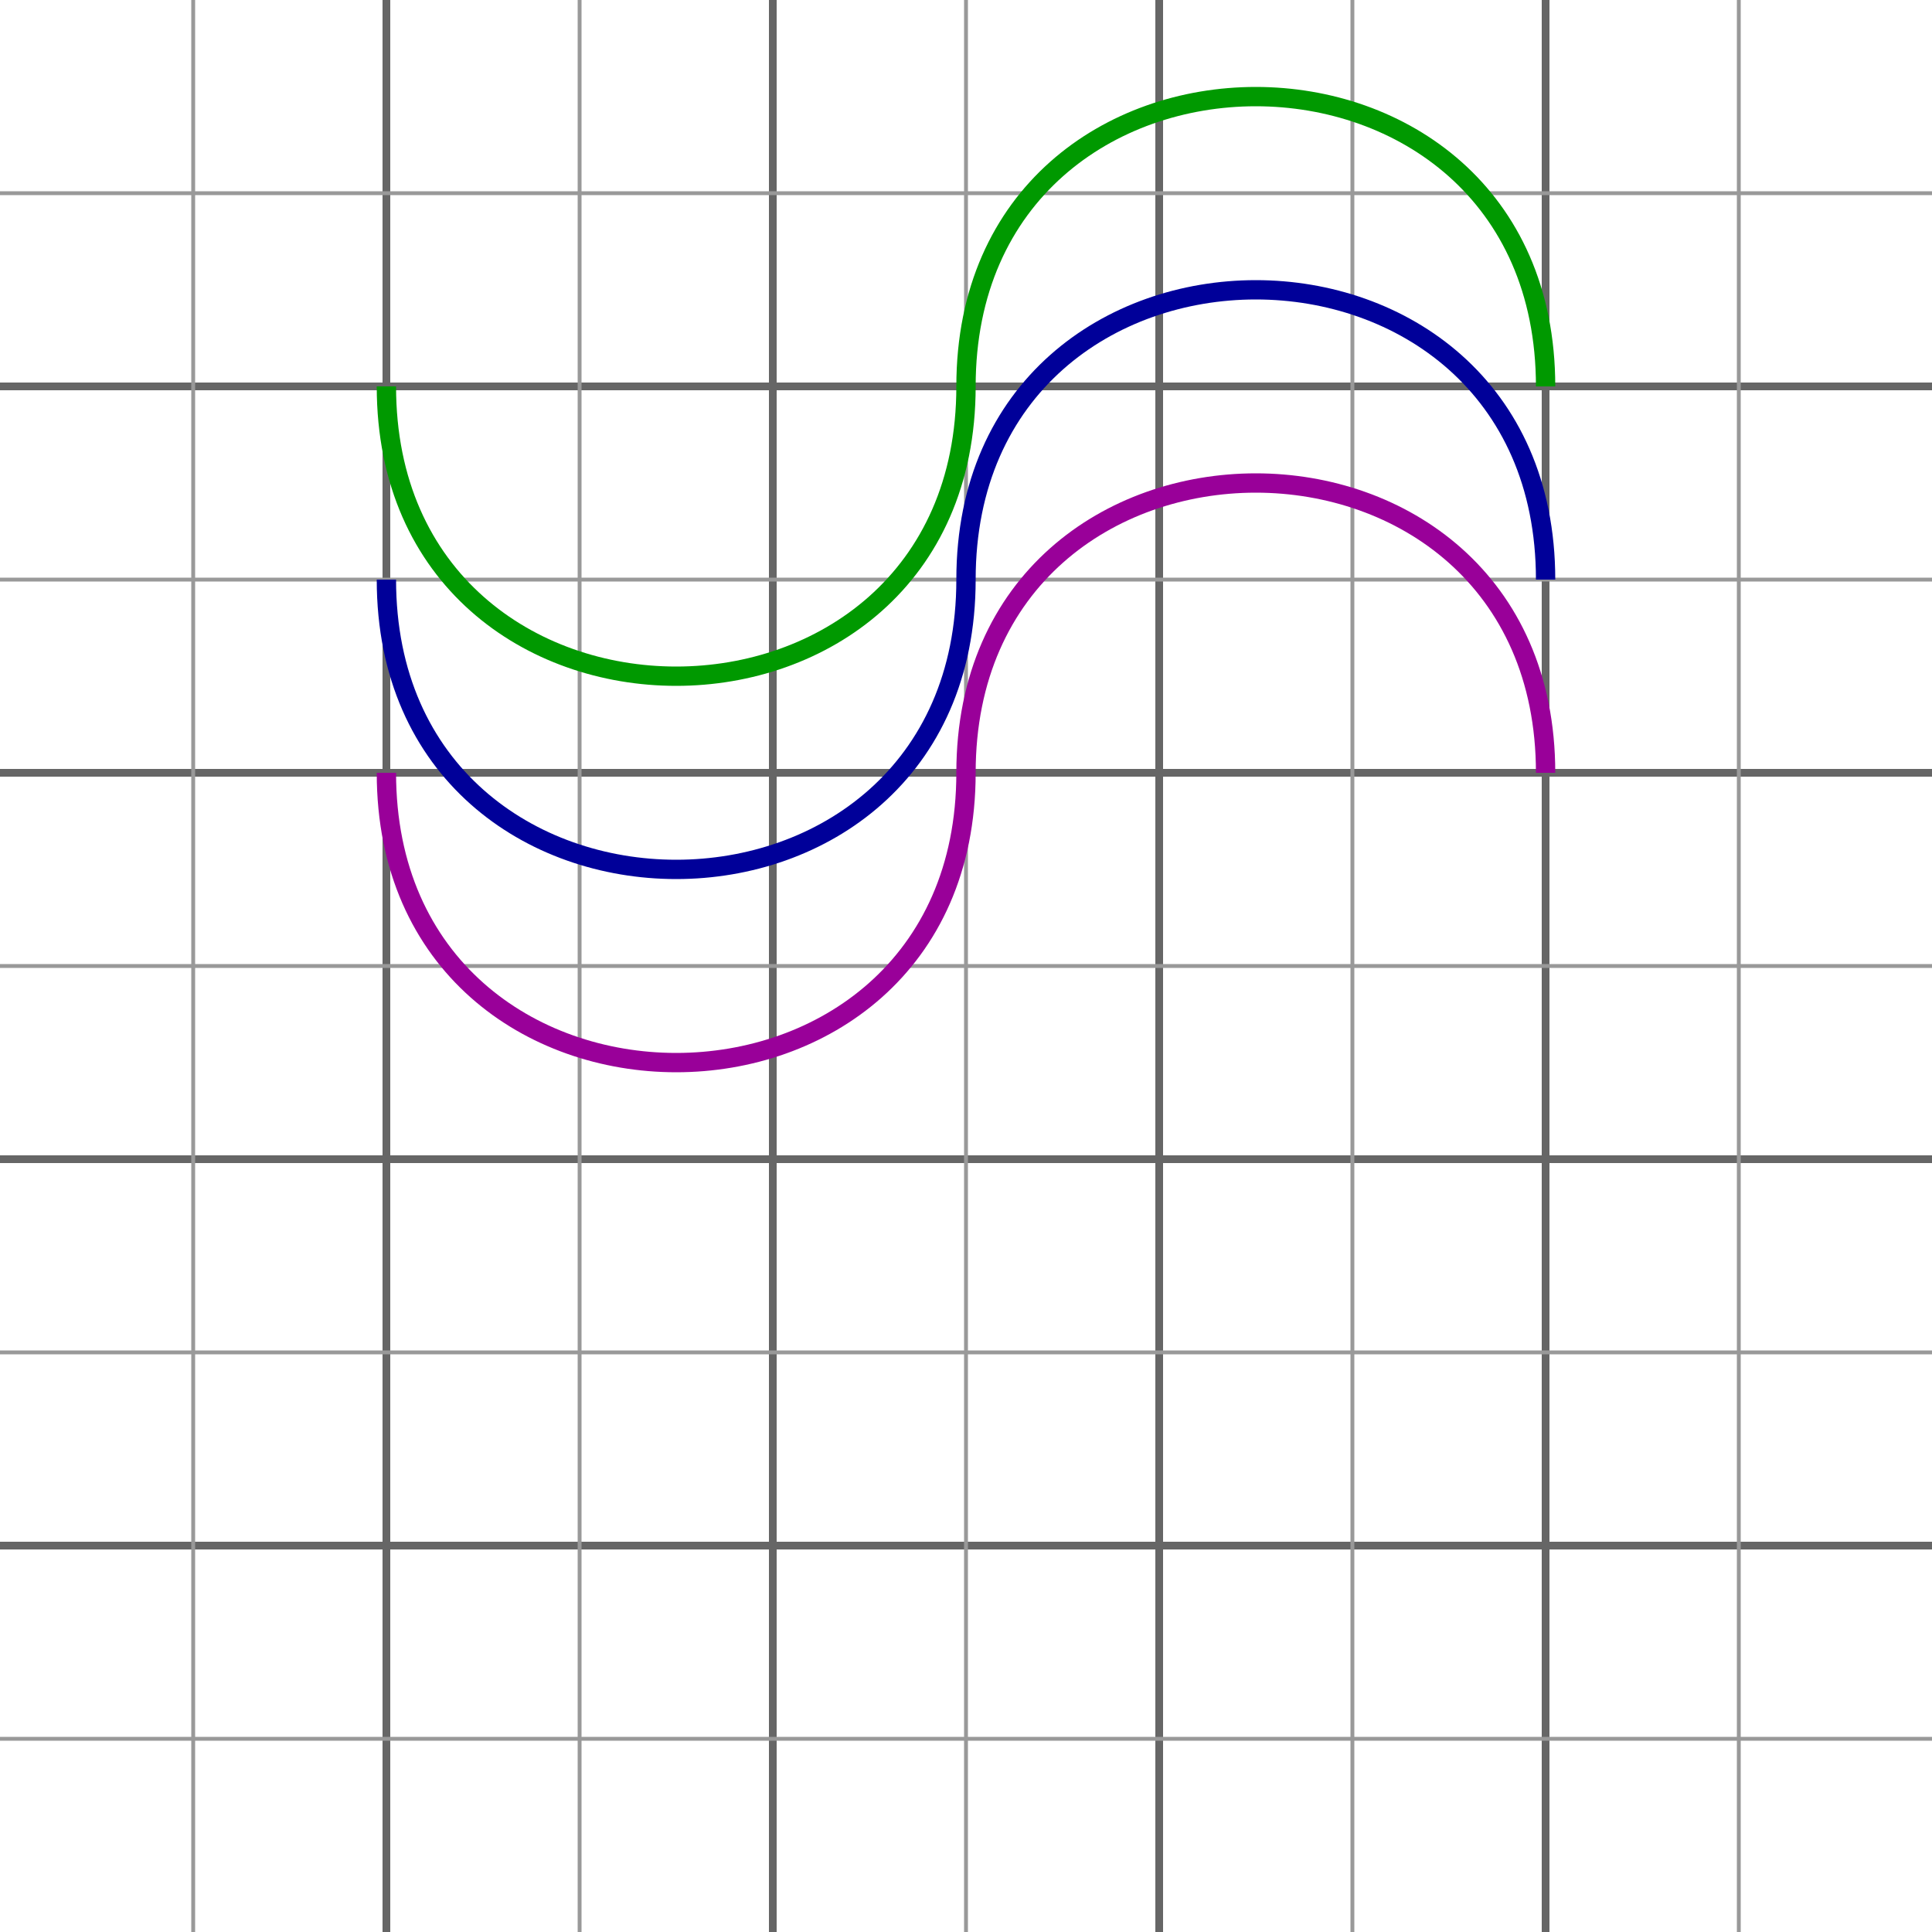
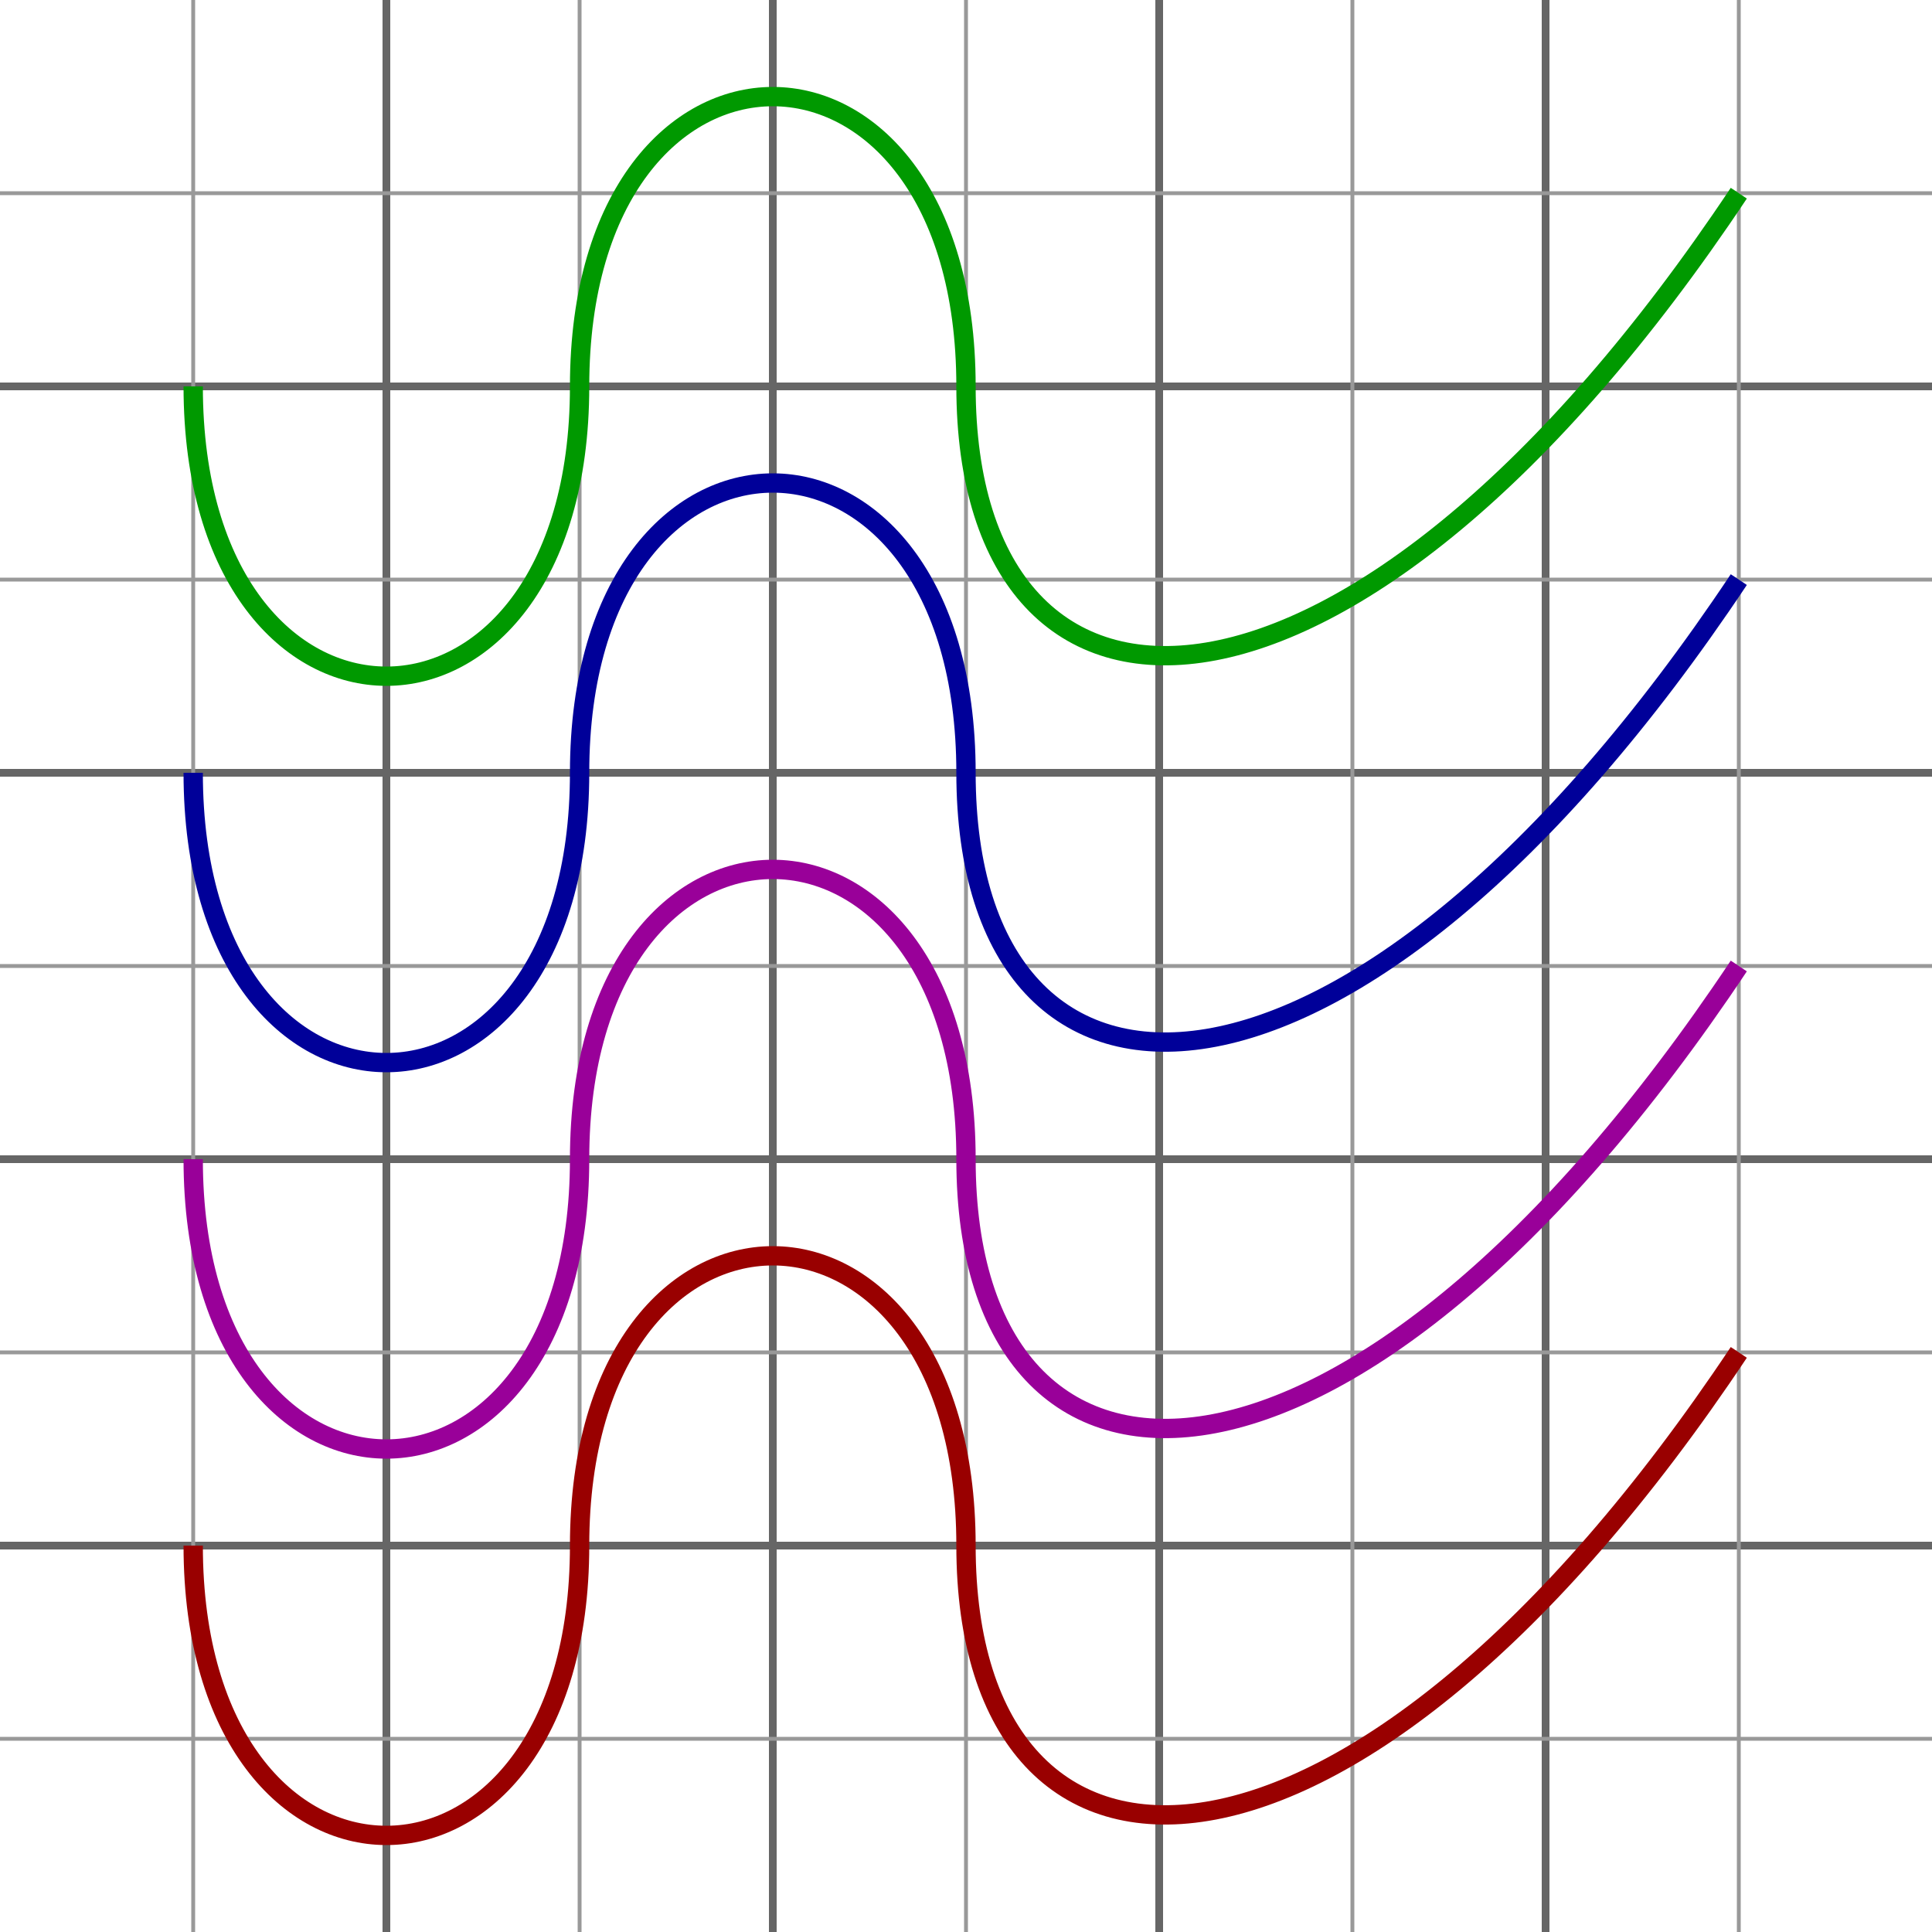
<svg xmlns="http://www.w3.org/2000/svg" width="500" height="500" viewBox="0 0 500 500" version="1.1">
  <style type="text/css">
    .p{fill:none; stroke-width:5;}
    .e{fill:none; stroke-width:2; stroke: #666;}
    .o{fill:none; stroke-width:1; stroke: #999;}
  </style>
  <path class="e" d="M0 100H500M0 200H500M0 300H500M0 400H500zM100 0V500M200 0V500M300 0V500M400 0V500Z" />
  <path class="o" d="M0 50H500M0 150H500M0 250H500M0 350H500M0 450H500zM50 0V500M150 0V500M250 0V500M350 0V500M450 0V500Z" />
-   <path class="p" stroke="#090" d="M100 100 C100 200 250 200 250 100                     S400 0 400 100" />
-   <path class="p" stroke="#009" transform="translate(0, 50)" d="M100 100 C100 200 250 200 250 100                     s150 -100 150 0" />
-   <path class="p" stroke="#909" transform="translate(0, 100)" d="M100 100 C100 200 250 200 250 100                     c0 -100 150 -100 150 0" />
+   <path class="p" stroke="#090" d="M50 100 C 50 200 150 200 150 100                    C150   0 250   0 250 100                    C250 200 350 200 450  50" />
+   <path class="p" stroke="#009" transform="translate(0, 100)" d="M50 100 C 50 200 150 200 150 100                    S250   0 250 100                    S350 200 450  50" />
+   <path class="p" stroke="#909" transform="translate(0, 200)" d="M50 100 c0  100 100  100 100   0                    c0 -100 100 -100 100   0                    c0  100 100  100 200 -50" />
+   <path class="p" stroke="#900" transform="translate(0, 300)" d="M50 100 c  0  100 100  100 100   0                    s100 -100 100   0                    s100  100 200 -50" />
</svg>
